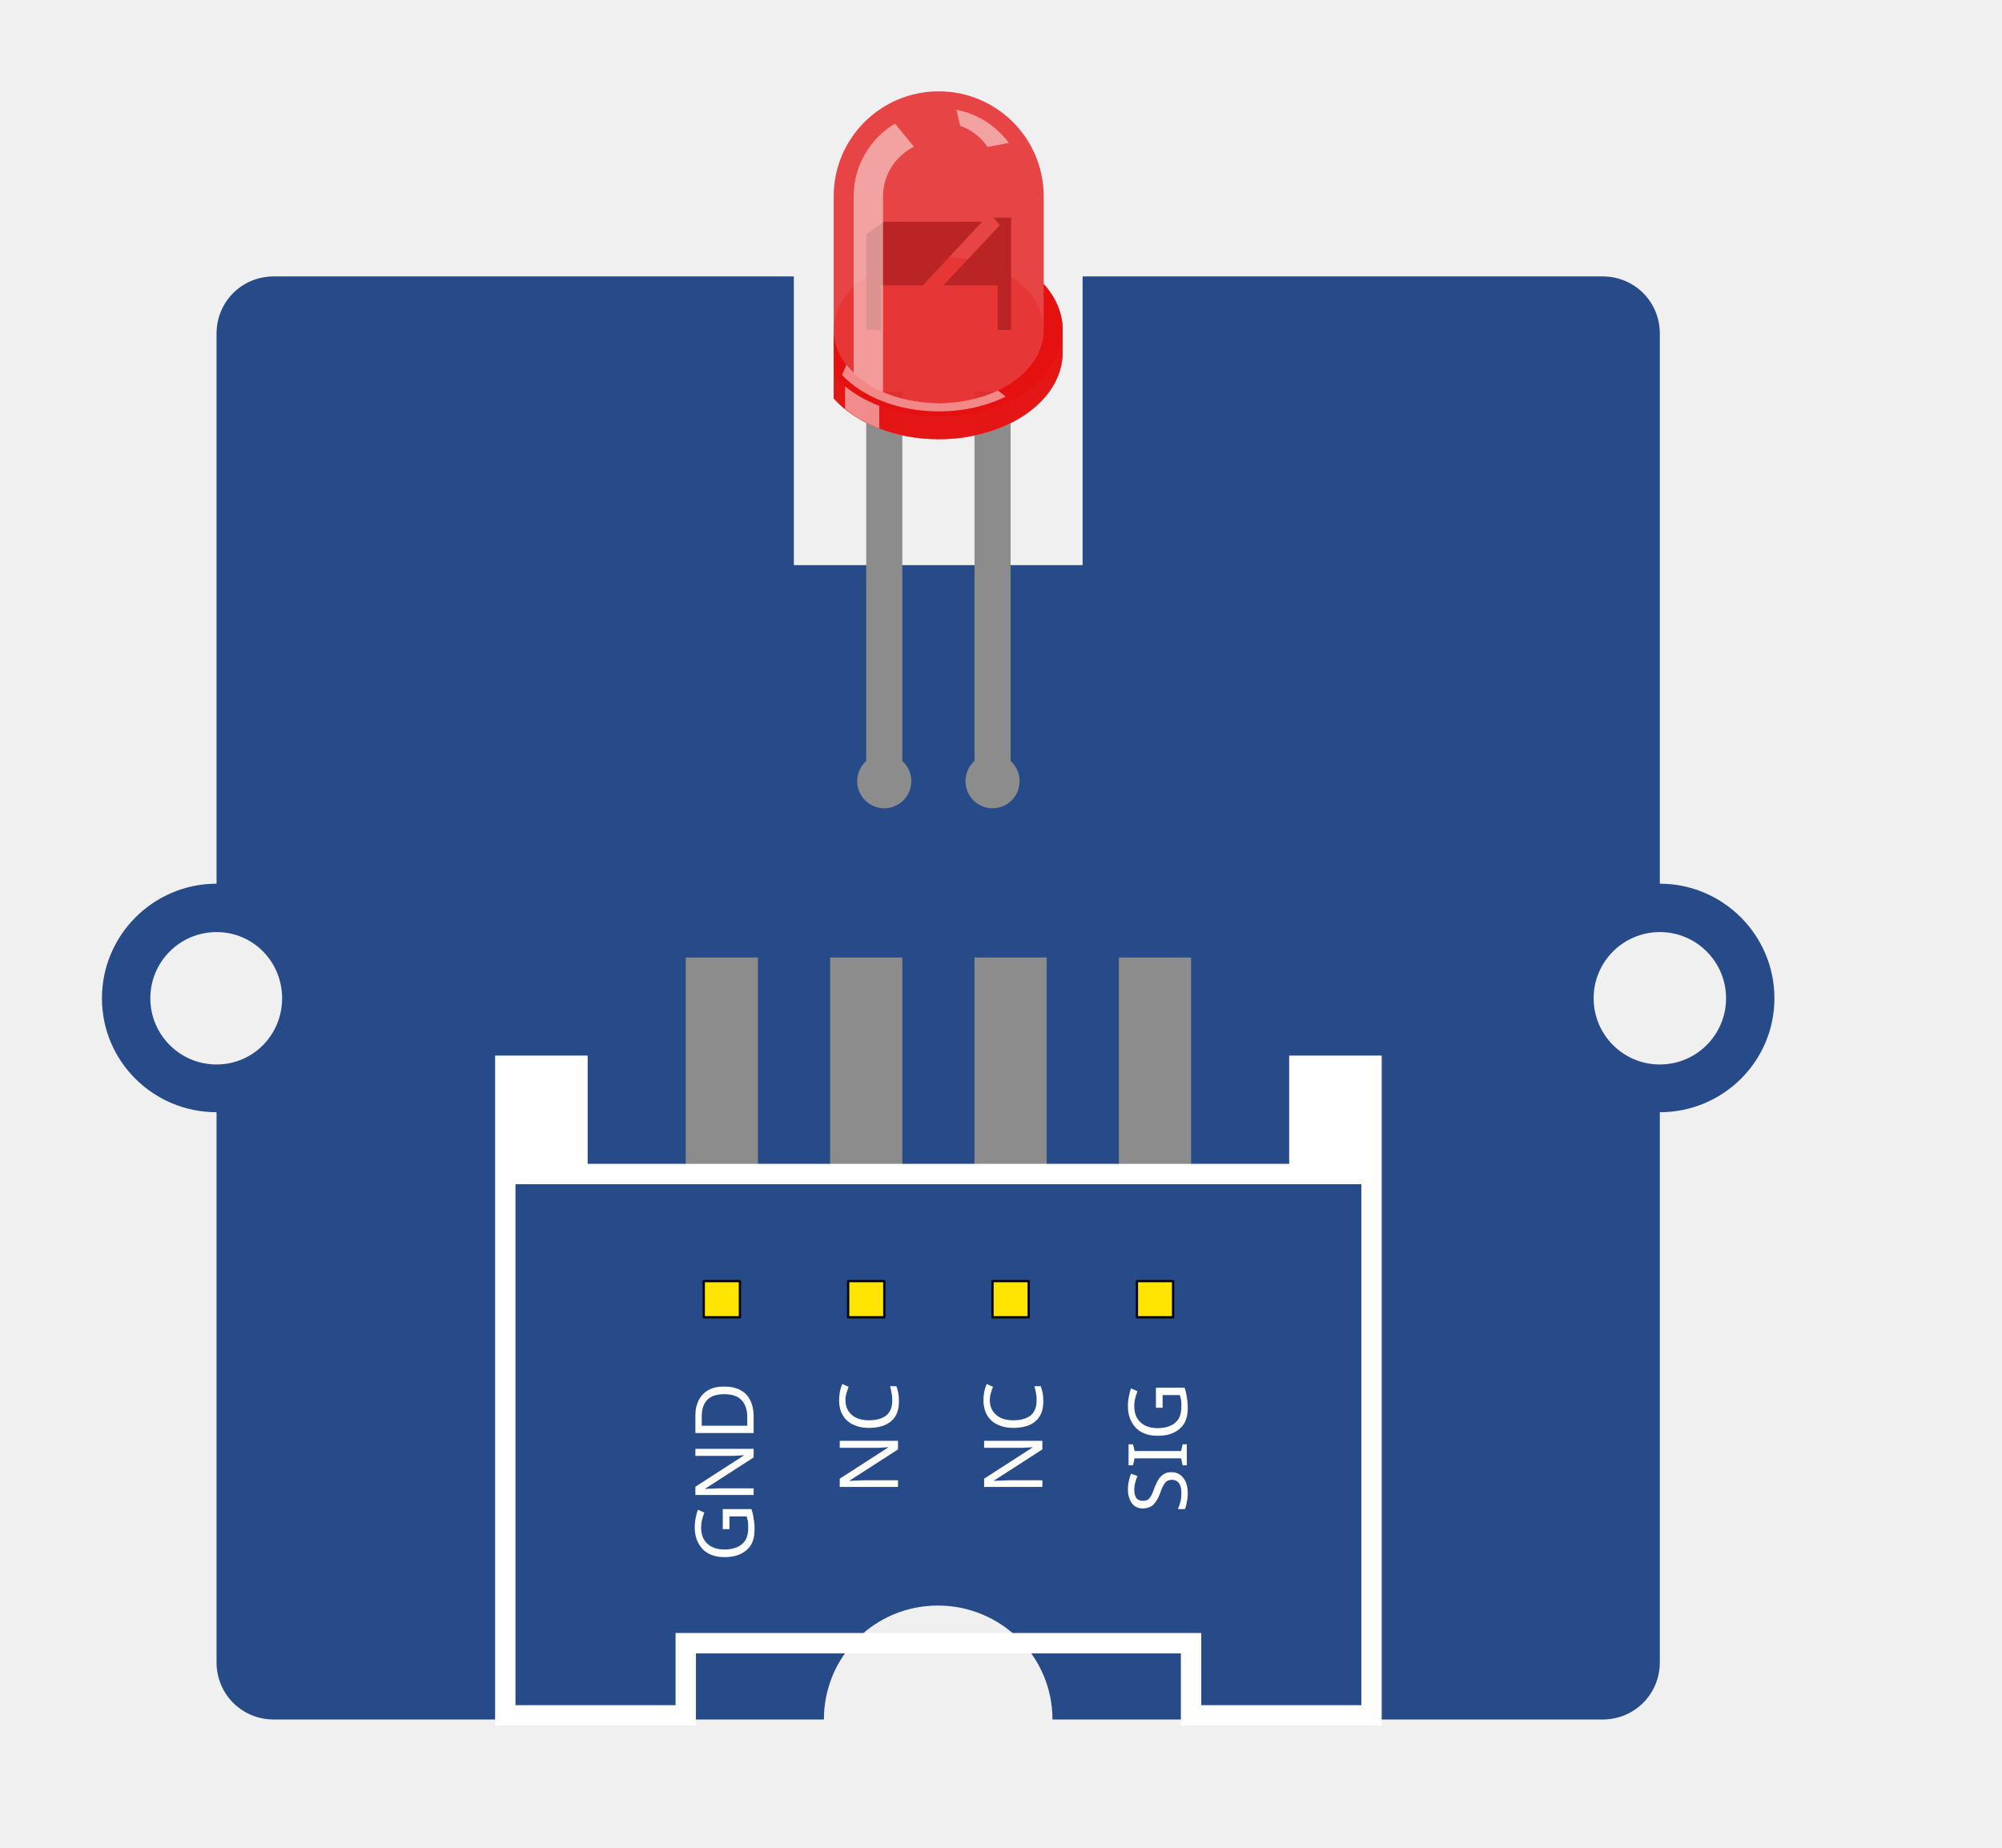
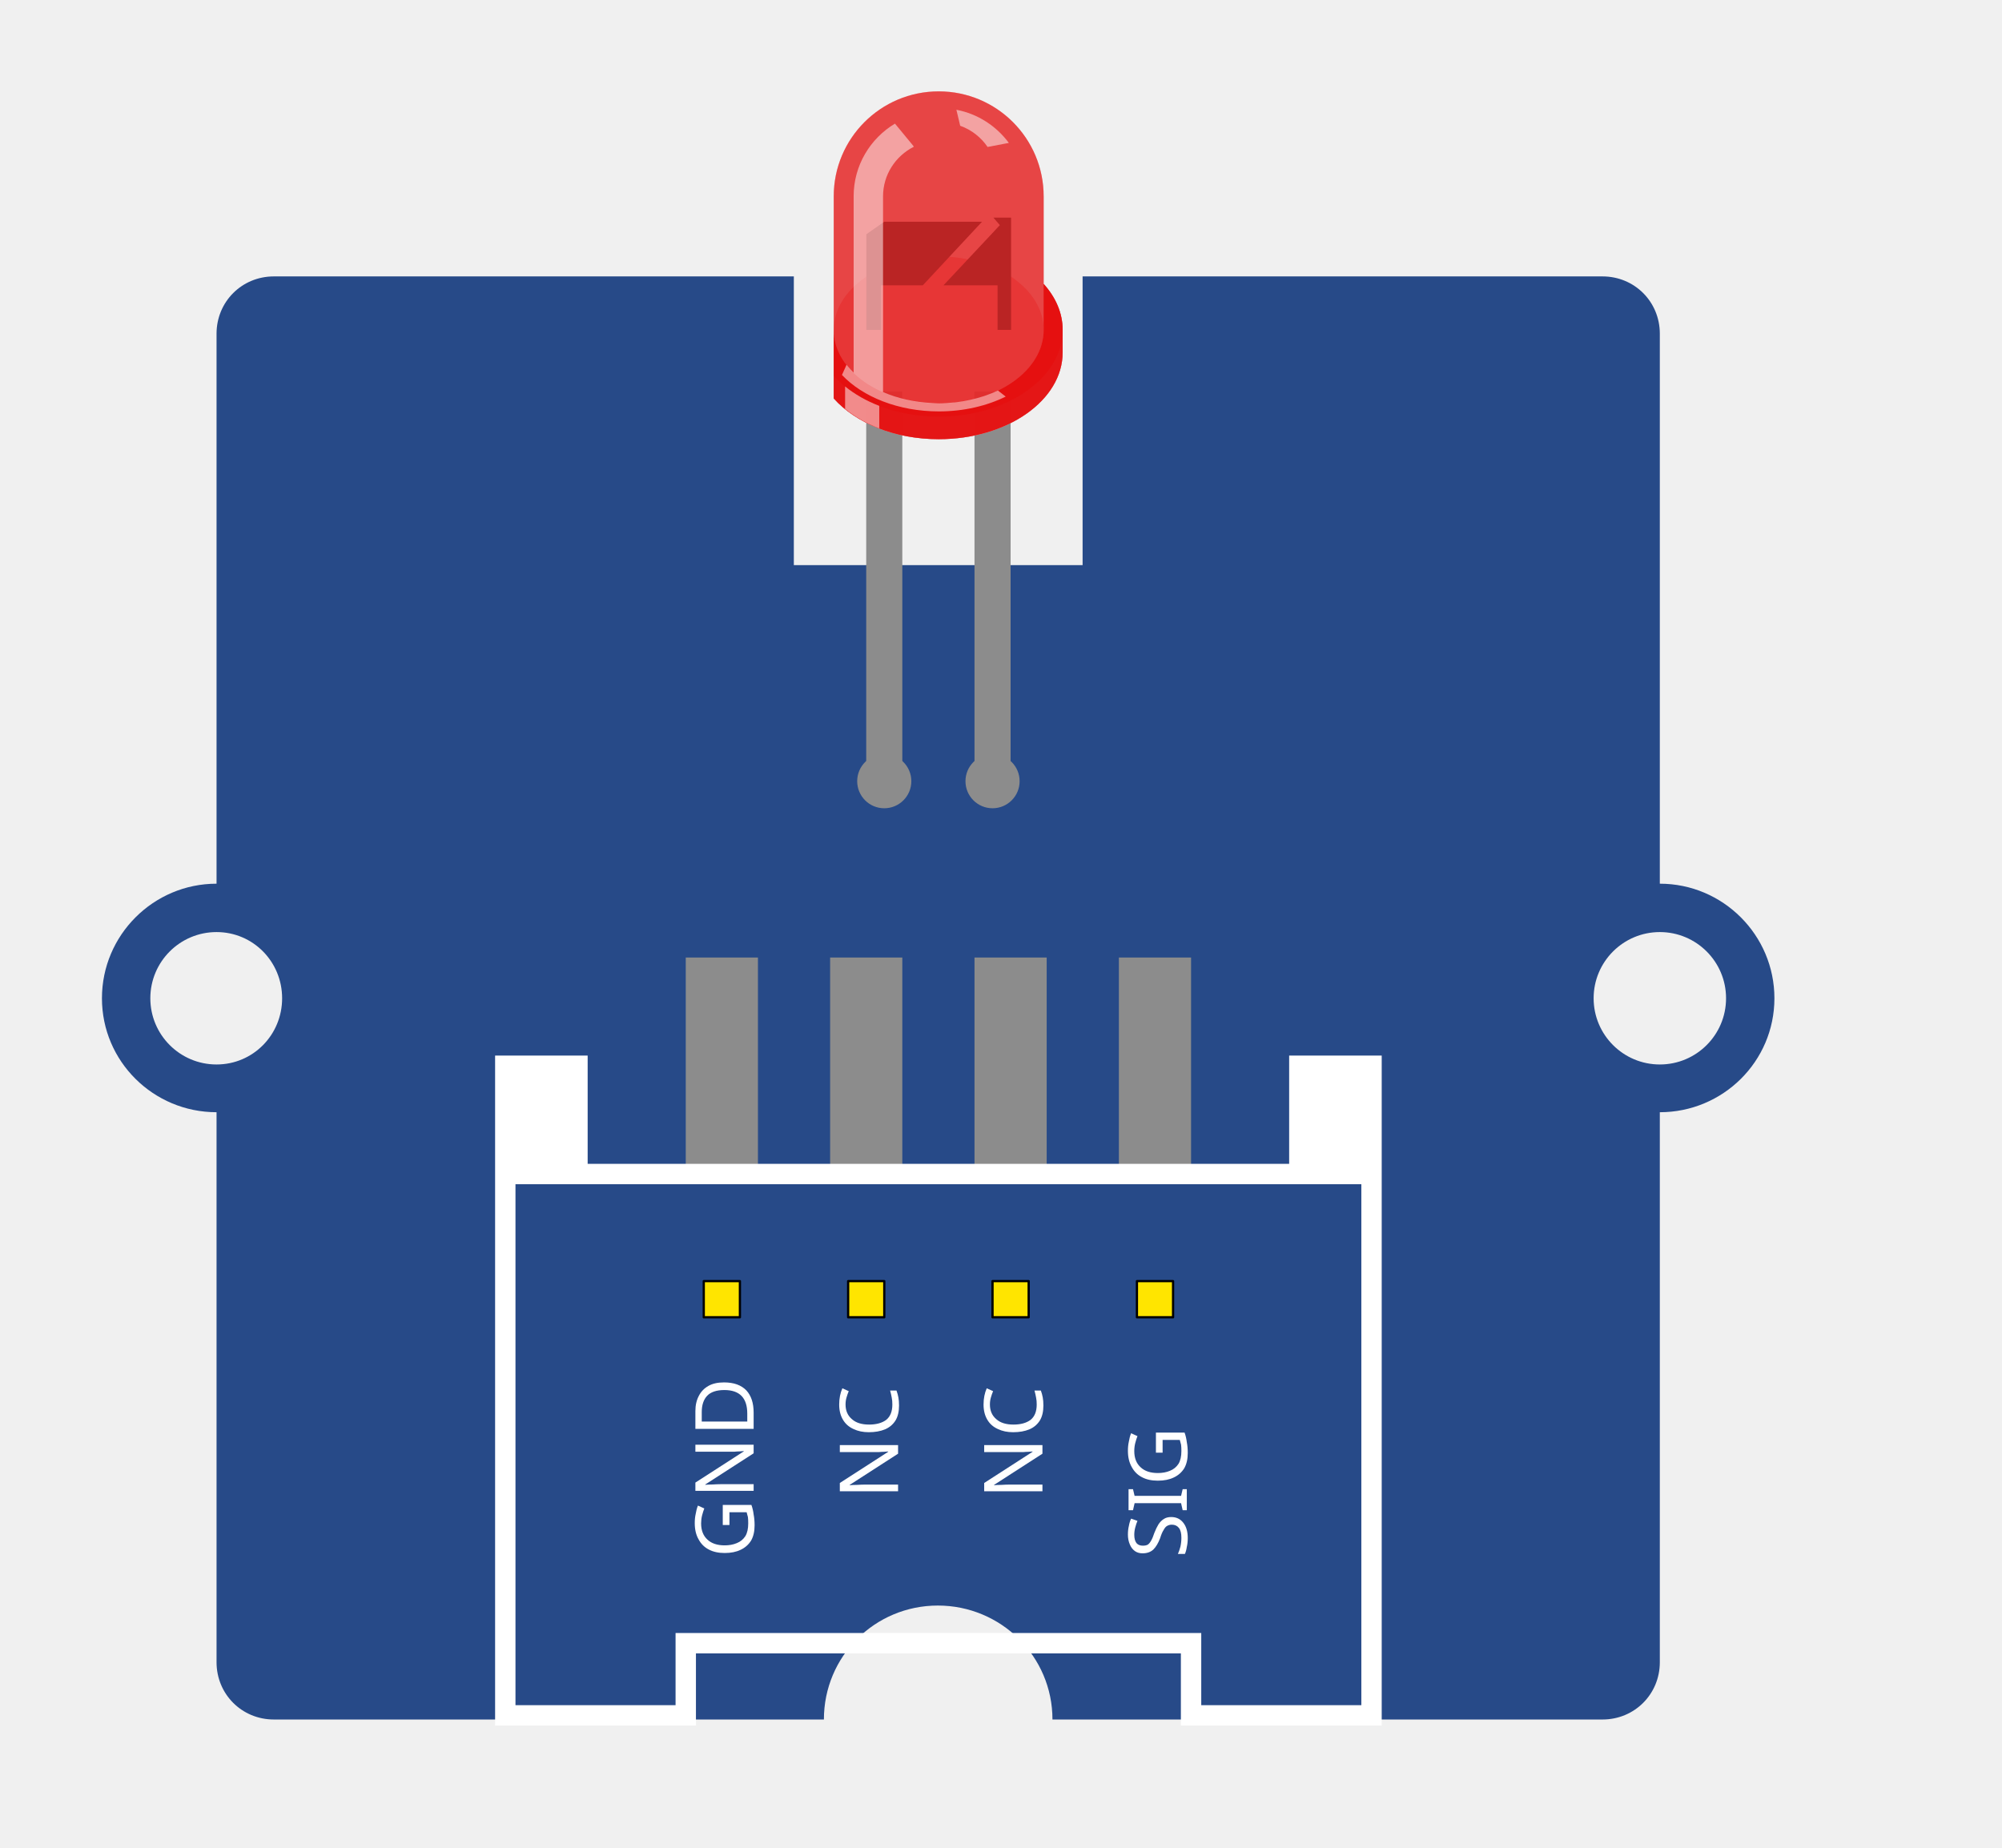
<svg xmlns="http://www.w3.org/2000/svg" width="26mm" version="1.1" height="24mm" id="svg2">
  <defs id="defs56" />
  <g id="layer1" style="display:inline" transform="translate(0,7.086614)">
    <path style="display:inline;fill:#274a88" d="m 13.441,6.483 c -1.57,0 -2.812,1.242 -2.812,2.812 l 0,27 c -3.1,0 -5.625,2.525 -5.625,5.625 0,3.1 2.525,5.594 5.625,5.594 l 0,27 c 0,1.57 1.242,2.812 2.812,2.812 l 27,0 c 0,-3.1 2.494,-5.594 5.594,-5.594 3.1,0 5.625,2.494 5.625,5.594 l 27,0 c 1.57,0 2.812,-1.242 2.812,-2.812 l 0,-27 c 3.1,0 5.625,-2.494 5.625,-5.594 0,-3.1 -2.525,-5.625 -5.625,-5.625 l 0,-27 c 0,-1.57 -1.242,-2.812 -2.812,-2.812 l -25.521,0 0,14.174 -14.174,0 0,-14.174 -25.523,0 z m -2.812,32.187 c 1.795,0 3.219,1.455 3.219,3.25 0,1.795 -1.424,3.25 -3.219,3.25 -1.795,0 -3.25,-1.455 -3.25,-3.25 0,-1.795 1.455,-3.25 3.25,-3.25 z m 70.844,0 c 1.795,0 3.25,1.455 3.25,3.25 0,1.795 -1.455,3.25 -3.25,3.25 -1.795,0 -3.25,-1.455 -3.25,-3.25 0,-1.795 1.455,-3.25 3.25,-3.25 z" id="Board" />
  </g>
  <g id="layer2" style="display:inline" transform="translate(0,7.086614)">
    <g style="display:inline" id="GroveLegs" transform="matrix(-1,0,0,-1,92.12455,1040.903)">
      <rect ry="0" rx="0" y="990.354" x="33.661" height="10.63" width="3.543" id="rect5136" style="fill:#8c8c8c;fill-opacity:1;stroke:none;stroke-width:0.72;stroke-linecap:round;stroke-linejoin:round;stroke-miterlimit:4;stroke-dasharray:none;stroke-opacity:1" />
      <rect ry="0" rx="0" y="990.354" x="40.748" height="10.63" width="3.543" id="rect5136-9" style="fill:#8c8c8c;fill-opacity:1;stroke:none;stroke-width:0.72;stroke-linecap:round;stroke-linejoin:round;stroke-miterlimit:4;stroke-dasharray:none;stroke-opacity:1" />
      <rect ry="0" rx="0" y="990.354" x="47.835" height="10.63" width="3.543" id="rect5136-1" style="fill:#8c8c8c;fill-opacity:1;stroke:none;stroke-width:0.72;stroke-linecap:round;stroke-linejoin:round;stroke-miterlimit:4;stroke-dasharray:none;stroke-opacity:1" />
      <rect ry="0" rx="0" y="990.354" x="54.921" height="10.63" width="3.543" id="rect5136-3" style="fill:#8c8c8c;fill-opacity:1;stroke:none;stroke-width:0.72;stroke-linecap:round;stroke-linejoin:round;stroke-miterlimit:4;stroke-dasharray:none;stroke-opacity:1" />
    </g>
    <path style="fill:none;fill-rule:evenodd;stroke:#ffffff;stroke-width:1;stroke-linecap:butt;stroke-linejoin:miter;stroke-miterlimit:4;stroke-dasharray:none;stroke-opacity:1" d="m 67.321,50.548 -42.52,0" id="path5132" />
    <path style="fill:none;fill-rule:evenodd;stroke:#ffffff;stroke-width:1;stroke-linecap:butt;stroke-linejoin:miter;stroke-miterlimit:4;stroke-dasharray:none;stroke-opacity:1" d="m 63.778,50.548 0,-5.315 3.543,0 0,31.89 -8.858,0 0,-3.543 -24.803,0 0,3.543 -8.858,0 0,-31.89 3.543,0 0,5.315" id="path5134" />
    <path style="fill:#ffffff;fill-opacity:1;stroke:none;stroke-width:0.72;stroke-linecap:round;stroke-linejoin:round;stroke-miterlimit:4;stroke-dasharray:none;stroke-opacity:1" d="m 27.89,50.097 c 0.06,-0.787 0.009,-1.594 0.026,-2.388 -0.012,-0.667 0.024,-1.344 -0.018,-2.005 -0.212,-0.134 -0.539,-0.023 -0.796,-0.059 -0.608,0.012 -1.225,-0.024 -1.827,0.018 -0.134,0.212 -0.023,0.539 -0.059,0.796 0.012,1.203 -0.024,2.416 0.018,3.612 0.212,0.134 0.539,0.023 0.796,0.059 0.608,-0.012 1.225,0.024 1.827,-0.018 l 0.034,-0.015 z" id="path5233" />
    <path style="fill:#ffffff;fill-opacity:1;stroke:none;stroke-width:0.72;stroke-linecap:round;stroke-linejoin:round;stroke-miterlimit:4;stroke-dasharray:none;stroke-opacity:1" d="m 66.863,50.097 c 0.06,-0.787 0.009,-1.594 0.026,-2.388 -0.012,-0.667 0.024,-1.344 -0.018,-2.005 -0.212,-0.134 -0.539,-0.023 -0.796,-0.059 -0.608,0.012 -1.225,-0.024 -1.827,0.018 -0.134,0.212 -0.023,0.539 -0.059,0.796 0.012,1.203 -0.024,2.416 0.018,3.612 0.212,0.134 0.539,0.023 0.796,0.059 0.608,-0.012 1.225,0.024 1.827,-0.018 l 0.034,-0.015 z" id="path5235" />
    <rect id="rect8-8" height="19.132" width="1.772" y="12.131" x="47.833" style="display:inline;fill:#8c8c8c" />
    <rect id="rect8" height="19.132" width="1.772" y="12.131" x="42.518" style="fill:#8c8c8c" />
    <g id="g12" transform="translate(39.53376,-7.248156)">
      <path d="m 11.694,14.099 0,-4.299 C 11.694,6.955 9.391,4.647 6.543,4.647 3.698,4.647 1.39,6.951 1.39,9.8 l 0,9.921 c 1.071,1.201 2.979,2.001 5.153,2.001 3.359,0 6.083,-1.902 6.083,-4.26 l 0,-1.107 c 0,-0.83 -0.345,-1.601 -0.932,-2.256 z" enable-background="new    " id="color_path14" style="opacity:0.3;fill:#e60000" />
      <path d="m 11.694,14.099 0,-4.299 C 11.694,6.955 9.391,4.647 6.543,4.647 3.698,4.647 1.39,6.951 1.39,9.8 l 0,9.921 c 1.071,1.201 2.979,2.001 5.153,2.001 3.359,0 6.083,-1.902 6.083,-4.26 l 0,-1.107 c 0,-0.83 -0.345,-1.601 -0.932,-2.256 z" enable-background="new    " id="path16" style="opacity:0.5;fill:#e6e6e6" />
      <path d="m 11.694,14.099 0,2.257 c 0,1.991 -2.301,3.608 -5.151,3.608 -2.845,0 -5.153,-1.612 -5.153,-3.608 l 0,2.257 0,1.109 c 1.071,1.2 2.979,2 5.153,2 3.359,0 6.083,-1.902 6.083,-4.26 l 0,-1.106 c 0,-0.831 -0.345,-1.602 -0.932,-2.257 z" enable-background="new    " id="path18" style="opacity:0.9;fill:#d1d1d1" />
      <path d="m 11.694,14.099 0,2.257 c 0,1.991 -2.301,3.608 -5.151,3.608 -2.845,0 -5.153,-1.612 -5.153,-3.608 l 0,2.257 0,1.109 c 1.071,1.2 2.979,2 5.153,2 3.359,0 6.083,-1.902 6.083,-4.26 l 0,-1.106 c 0,-0.831 -0.345,-1.602 -0.932,-2.257 z" enable-background="new    " id="color_path20" style="opacity:0.7;fill:#e60000" />
      <path d="m 11.694,14.099 0,2.257 c 0,1.991 -2.301,3.608 -5.151,3.608 -2.845,0 -5.153,-1.612 -5.153,-3.608 l 0,2.257 c 1.071,1.2 2.979,2.001 5.153,2.001 3.359,0 6.083,-1.903 6.083,-4.259 0,-0.83 -0.345,-1.601 -0.932,-2.256 z" enable-background="new    " id="color_path22" style="opacity:0.25;fill:#e60000" />
      <ellipse ry="3.606" rx="5.153" cy="16.356" cx="6.543" enable-background="new    " id="ellipse24" style="opacity:0.25;fill:#e6e6e6" />
      <ellipse ry="3.606" rx="5.153" cy="16.356" cx="6.543" enable-background="new    " id="color_ellipse26" style="opacity:0.25;fill:#e60000" />
-       <polygon points="5.763,14.167 8.668,11.048 3.867,11.048 2.991,11.661 2.991,16.355 3.714,16.355 3.714,14.167 " id="polygon28" style="fill:#666666" />
-       <polygon points="9.431,16.355 10.095,16.355 10.095,10.844 9.226,10.844 9.544,11.214 6.778,14.167 9.431,14.167 " id="polygon30" style="fill:#666666" />
+       <polygon points="3.714,14.167 5.763,14.167 8.668,11.048 3.867,11.048 2.991,11.661 2.991,16.355 3.714,16.355 " id="polygon28" style="fill:#666666" />
+       <polygon points="9.431,14.167 9.431,16.355 10.095,16.355 10.095,10.844 9.226,10.844 9.544,11.214 6.778,14.167 " id="polygon30" style="fill:#666666" />
      <path d="m 11.694,14.099 0,-4.299 C 11.694,6.955 9.391,4.647 6.543,4.647 3.698,4.647 1.39,6.951 1.39,9.8 l 0,9.921 c 1.071,1.201 2.979,2.001 5.153,2.001 3.359,0 6.083,-1.902 6.083,-4.26 l 0,-1.107 c 0,-0.83 -0.345,-1.601 -0.932,-2.256 z" enable-background="new    " id="color_path32" style="opacity:0.65;fill:#e60000" />
      <path d="M 8.943,7.376 9.986,7.177 C 9.374,6.354 8.473,5.754 7.411,5.55 l 0.186,0.786 c 0.555,0.196 1.022,0.567 1.346,1.04 z" enable-background="new    " id="path34" style="opacity:0.5;fill:#ffffff" />
      <path d="m 1.948,19.132 0,1.104 c 0.472,0.385 1.042,0.71 1.677,0.957 l 0,-1.107 C 2.988,19.841 2.422,19.518 1.948,19.132 Z" enable-background="new    " id="path36" style="opacity:0.5;fill:#ffffff" />
      <path d="M 9.44,19.338 C 9.254,19.427 9.055,19.505 8.855,19.577 8.813,19.592 8.769,19.607 8.725,19.62 8.315,19.751 7.881,19.851 7.42,19.907 7.366,19.914 7.31,19.922 7.256,19.922 7.023,19.943 6.788,19.964 6.55,19.964 6.442,19.964 6.327,19.952 6.207,19.946 5.334,19.904 4.513,19.717 3.81,19.409 l 0,-6.098 0,-3.508 C 3.81,8.734 4.426,7.819 5.317,7.368 L 5.302,7.33 4.395,6.23 C 3.181,6.959 2.367,8.281 2.367,9.801 l 0,8.653 C 2.331,18.419 2.143,18.23 2.018,18.07 l -0.224,0.499 c 1.019,1.077 2.769,1.789 4.757,1.789 1.222,0 2.354,-0.271 3.28,-0.728 L 9.448,19.332 C 9.44,19.338 9.44,19.338 9.44,19.338 Z" enable-background="new    " id="path38" style="opacity:0.5;fill:#ffffff" />
    </g>
    <circle style="fill:#8c8c8c;fill-opacity:1;stroke:none;stroke-width:0.72;stroke-linecap:round;stroke-linejoin:round;stroke-miterlimit:4;stroke-dasharray:none;stroke-opacity:1" id="path4726" cx="43.404" cy="-31.263" transform="scale(1,-1)" r="1.329" />
    <circle style="display:inline;fill:#8c8c8c;fill-opacity:1;stroke:none;stroke-width:0.72;stroke-linecap:round;stroke-linejoin:round;stroke-miterlimit:4;stroke-dasharray:none;stroke-opacity:1" id="path4726-0" cx="48.719" cy="-31.263" transform="scale(1,-1)" r="1.329" />
  </g>
  <g id="layer4" transform="translate(0,7.086614)" style="display:inline">
-     <text style="font-style:normal;font-variant:normal;font-weight:normal;font-stretch:normal;font-size:4px;line-height:125%;font-family:OCRA;-inkscape-font-specification:'OCRA, Normal';text-align:end;writing-mode:lr-tb;text-anchor:end;display:inline;fill:#ffffff" font-size="3.2" id="Label_GND" y="36.992" x="-60.733" transform="matrix(0,-1,1,0,0,0)">GND</text>
-     <text style="font-style:normal;font-variant:normal;font-weight:normal;font-stretch:normal;font-size:4px;line-height:125%;font-family:OCRA;-inkscape-font-specification:'OCRA, Normal';text-align:end;writing-mode:lr-tb;text-anchor:end;display:inline;fill:#ffffff" font-size="3.2" id="Label_NC2" y="44.078" x="-60.733" transform="matrix(0,-1,1,0,0,0)">
-       <tspan id="tspan4584" x="-60.733" y="44.078">NC</tspan>
+     <text xml:space="preserve" style="font-style:normal;font-variant:normal;font-weight:normal;font-stretch:normal;font-size:4px;line-height:125%;font-family:OCRA;-inkscape-font-specification:'OCRA, Normal';text-align:start;letter-spacing:0px;word-spacing:0px;writing-mode:lr-tb;text-anchor:start;fill:#000000;fill-opacity:1;stroke:none;stroke-width:1px;stroke-linecap:butt;stroke-linejoin:miter;stroke-opacity:1" x="-66.513" y="44.08" id="Label_NC2" transform="matrix(0,-1,1,0,0,0)">
+       <tspan id="tspan4189" x="-66.513" y="44.08" style="font-style:normal;font-variant:normal;font-weight:normal;font-stretch:normal;font-size:4px;line-height:125%;font-family:OCRA;-inkscape-font-specification:'OCRA, Normal';text-align:start;writing-mode:lr-tb;text-anchor:start;fill:#ffffff">NC</tspan>
    </text>
-     <text style="font-style:normal;font-variant:normal;font-weight:normal;font-stretch:normal;font-size:4px;line-height:125%;font-family:OCRA;-inkscape-font-specification:'OCRA, Normal';text-align:end;writing-mode:lr-tb;text-anchor:end;display:inline;fill:#ffffff" font-size="3.2" id="Label_NC1" y="51.165" x="-60.733" transform="matrix(0,-1,1,0,0,0)">NC</text>
-     <text style="font-style:normal;font-variant:normal;font-weight:normal;font-stretch:normal;font-size:4px;line-height:125%;font-family:OCRA;-inkscape-font-specification:'OCRA, Normal';text-align:end;writing-mode:lr-tb;text-anchor:end;display:inline;fill:#ffffff" font-size="3.2" id="Label_SIG" y="58.251" x="-60.733" transform="matrix(0,-1,1,0,0,0)">SIG</text>
+     <text xml:space="preserve" style="font-style:normal;font-variant:normal;font-weight:normal;font-stretch:normal;font-size:4px;line-height:125%;font-family:OCRA;-inkscape-font-specification:'OCRA, Normal';text-align:start;letter-spacing:0px;word-spacing:0px;writing-mode:lr-tb;text-anchor:start;fill:#000000;fill-opacity:1;stroke:none;stroke-width:1px;stroke-linecap:butt;stroke-linejoin:miter;stroke-opacity:1" x="-66.513" y="51.166" id="Label_NC1" transform="matrix(0,-1,1,0,0,0)">
+       <tspan id="tspan43" x="-66.513" y="51.166" style="font-style:normal;font-variant:normal;font-weight:normal;font-stretch:normal;font-size:4px;line-height:125%;font-family:OCRA;-inkscape-font-specification:'OCRA, Normal';text-align:start;writing-mode:lr-tb;text-anchor:start;fill:#ffffff">NC</tspan>
+     </text>
+     <text xml:space="preserve" style="font-style:normal;font-variant:normal;font-weight:normal;font-stretch:normal;font-size:4px;line-height:125%;font-family:OCRA;-inkscape-font-specification:'OCRA, Normal';text-align:start;letter-spacing:0px;word-spacing:0px;writing-mode:lr-tb;text-anchor:start;fill:#000000;fill-opacity:1;stroke:none;stroke-width:1px;stroke-linecap:butt;stroke-linejoin:miter;stroke-opacity:1" x="-69.404" y="58.253" id="Label_SIG" transform="matrix(0,-1,1,0,0,0)">
+       <tspan id="tspan46" x="-69.404" y="58.253" style="font-style:normal;font-variant:normal;font-weight:normal;font-stretch:normal;font-size:4px;line-height:125%;font-family:OCRA;-inkscape-font-specification:'OCRA, Normal';text-align:start;writing-mode:lr-tb;text-anchor:start;fill:#ffffff">SIG</tspan>
+     </text>
+     <text xml:space="preserve" style="font-style:normal;font-variant:normal;font-weight:normal;font-stretch:normal;font-size:4px;line-height:125%;font-family:OCRA;-inkscape-font-specification:'OCRA, Normal';text-align:start;letter-spacing:0px;word-spacing:0px;writing-mode:lr-tb;text-anchor:start;display:inline;fill:#ffffff;fill-opacity:1;stroke:none;stroke-width:1px;stroke-linecap:butt;stroke-linejoin:miter;stroke-opacity:1" x="-69.404" y="36.993" id="Label_GND" transform="matrix(0,-1,1,0,0,0)">
+       <tspan id="tspan4197" style="font-style:normal;font-variant:normal;font-weight:normal;font-stretch:normal;font-size:4px;line-height:125%;font-family:OCRA;-inkscape-font-specification:'OCRA, Normal';text-align:start;writing-mode:lr-tb;text-anchor:start" x="-69.404" y="36.993">GND</tspan>
+     </text>
  </g>
  <g id="layer5" transform="translate(0,7.086614)" style="display:inline">
-     <path id="connector0pin" d="m 57.58,57.58 -1.774,0 0,-1.774 1.774,0 0,1.774 z" style="display:inline;fill:#ffe500;stroke:#000000;stroke-width:0.11;stroke-linejoin:round" />
-     <path id="connector1pin" d="m 48.718,55.806 1.774,0 0,1.774 -1.774,0 0,-1.774 z" style="display:inline;fill:#ffe500;stroke:#000000;stroke-width:0.11;stroke-linejoin:round" />
-     <path id="connector2pin" d="m 41.631,57.58 0,-1.774 1.774,0 0,1.774 -1.774,0 z" style="display:inline;fill:#ffe500;stroke:#000000;stroke-width:0.11;stroke-linejoin:round" />
-     <path id="connector3pin" d="m 34.544,57.58 0,-1.774 1.774,0 0,1.774 -1.774,0 z" style="display:inline;fill:#ffe500;stroke:#000000;stroke-width:0.11;stroke-linejoin:round" />
+     <path id="connector1pin" d="m 57.58,57.58 -1.774,0 0,-1.774 1.774,0 0,1.774 z" style="display:inline;fill:#ffe500;stroke:#000000;stroke-width:0.11;stroke-linejoin:round" />
+     <path id="connector2pin" d="m 48.718,55.806 1.774,0 0,1.774 -1.774,0 0,-1.774 z" style="display:inline;fill:#ffe500;stroke:#000000;stroke-width:0.11;stroke-linejoin:round" />
+     <path id="connector3pin" d="m 41.631,57.58 0,-1.774 1.774,0 0,1.774 -1.774,0 z" style="display:inline;fill:#ffe500;stroke:#000000;stroke-width:0.11;stroke-linejoin:round" />
+     <path id="connector4pin" d="m 34.544,57.58 0,-1.774 1.774,0 0,1.774 -1.774,0 z" style="display:inline;fill:#ffe500;stroke:#000000;stroke-width:0.11;stroke-linejoin:round" />
  </g>
</svg>
